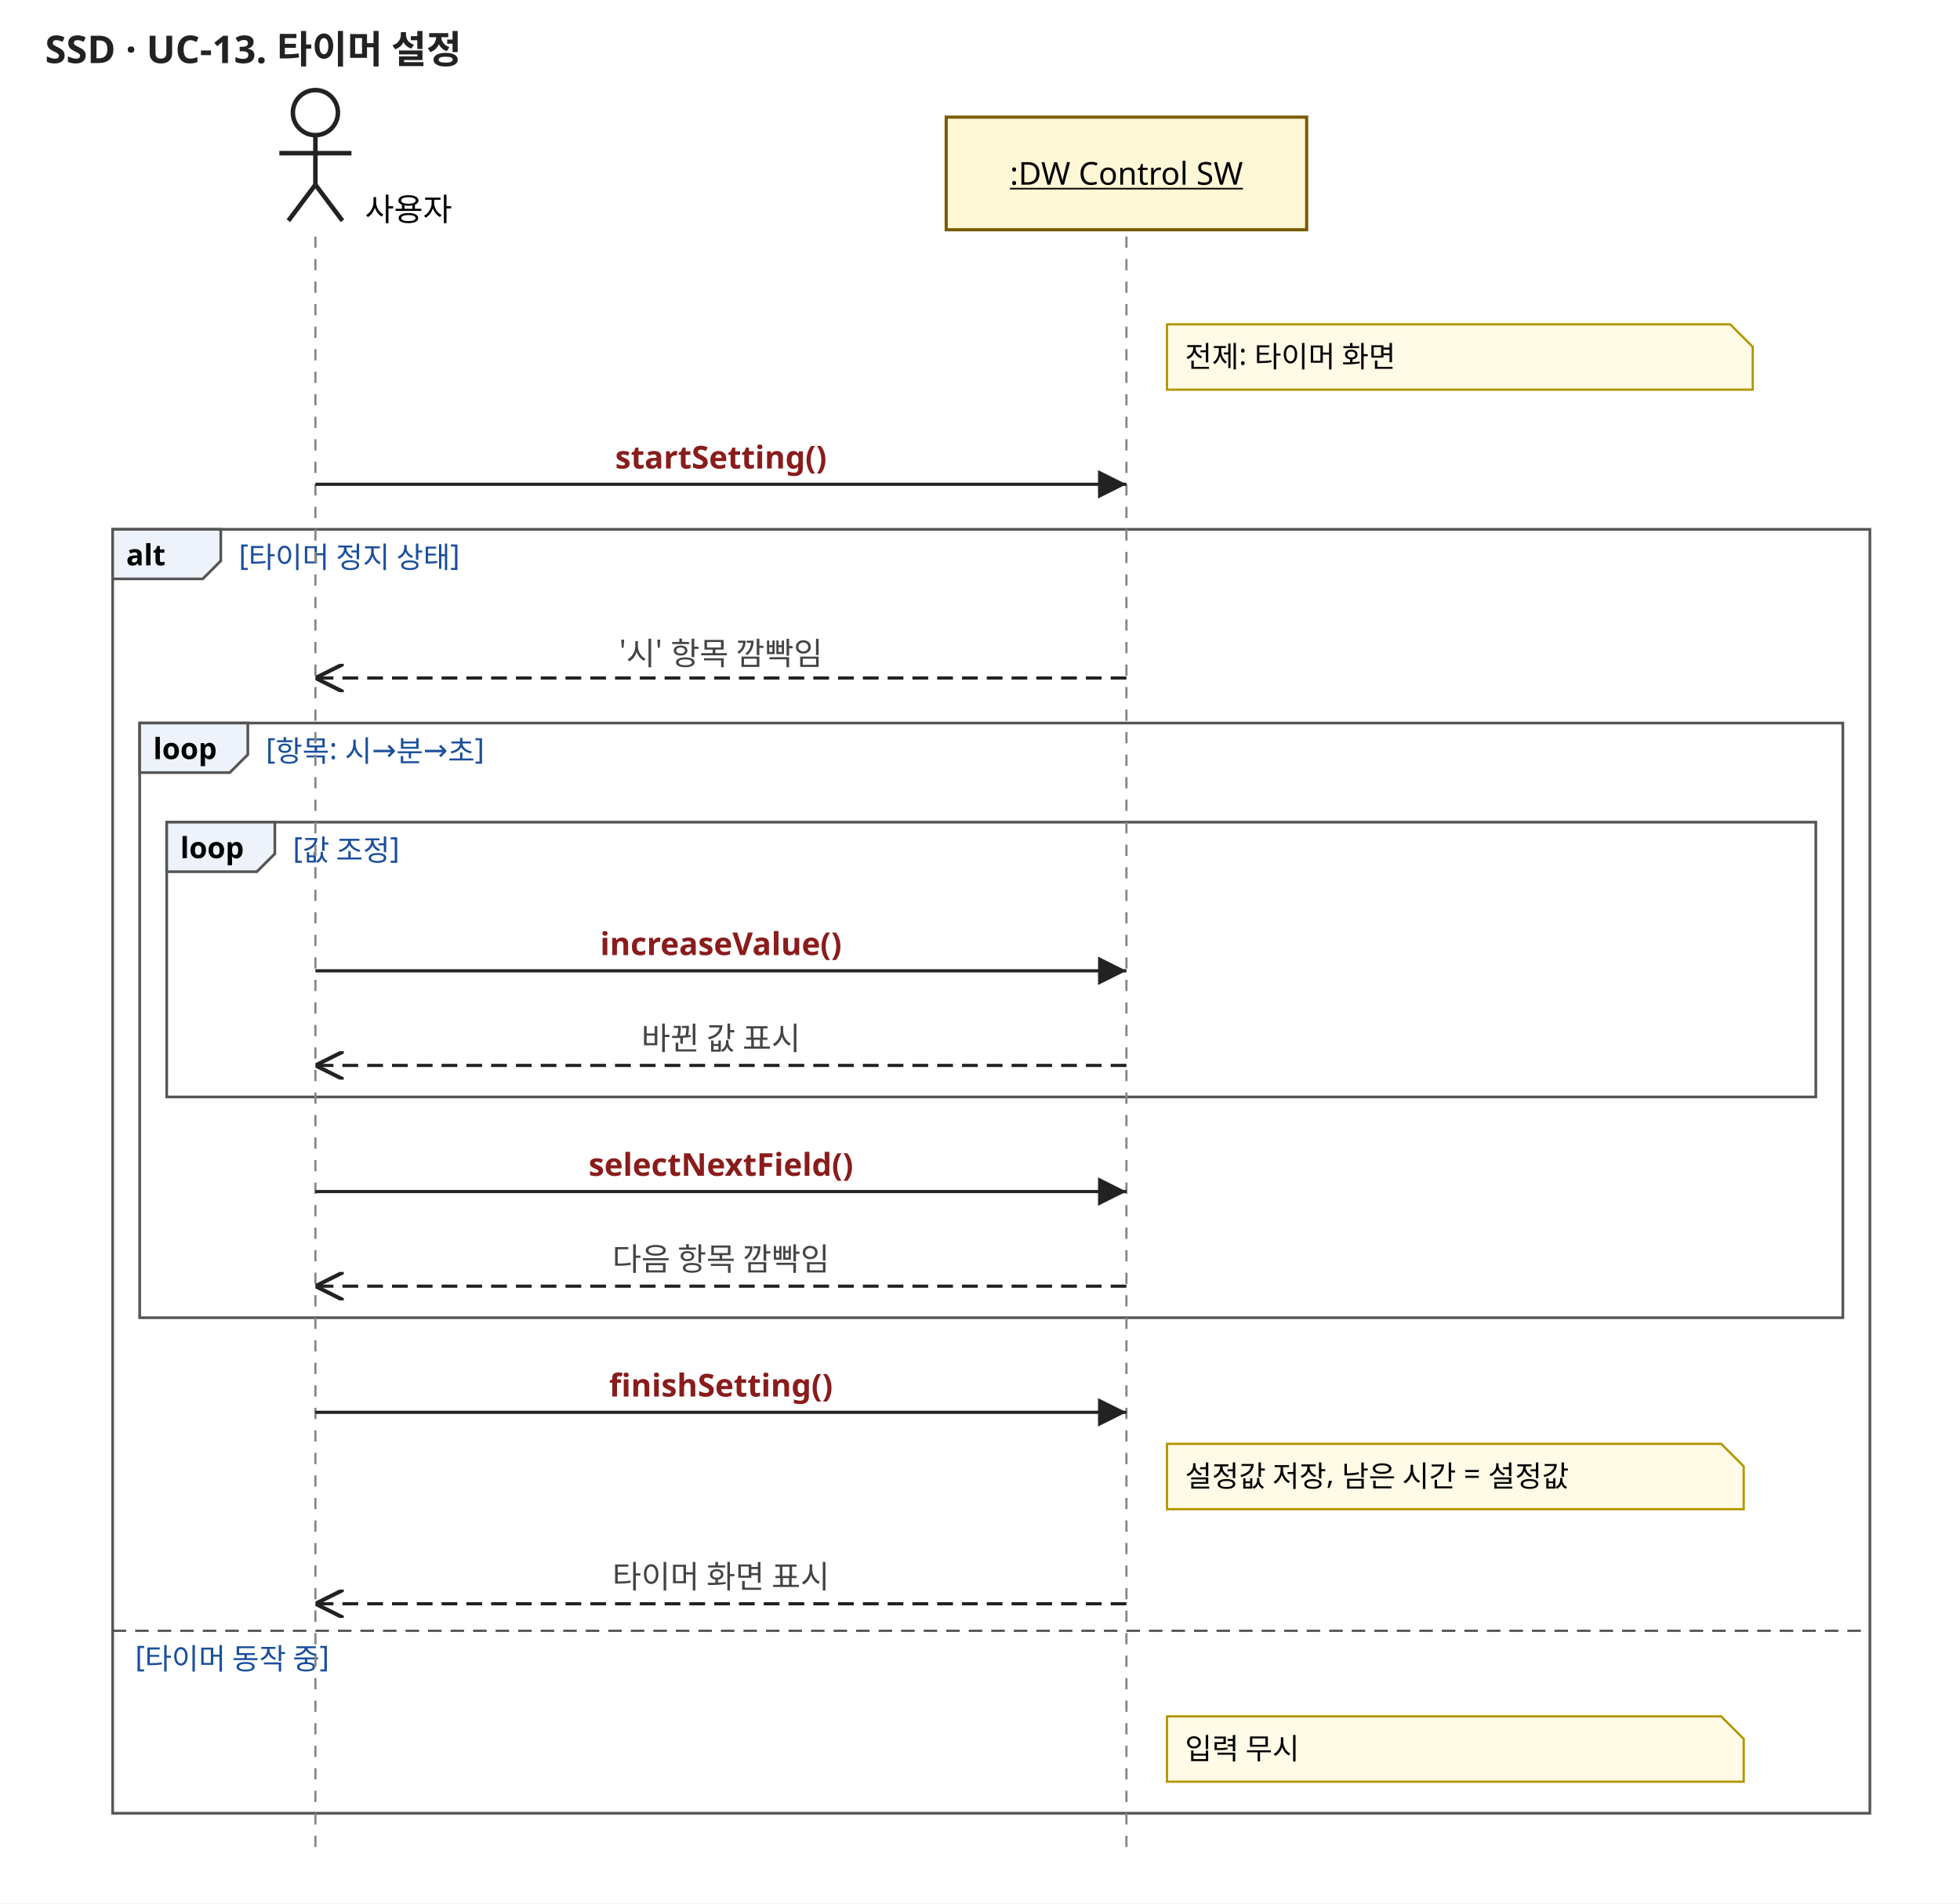
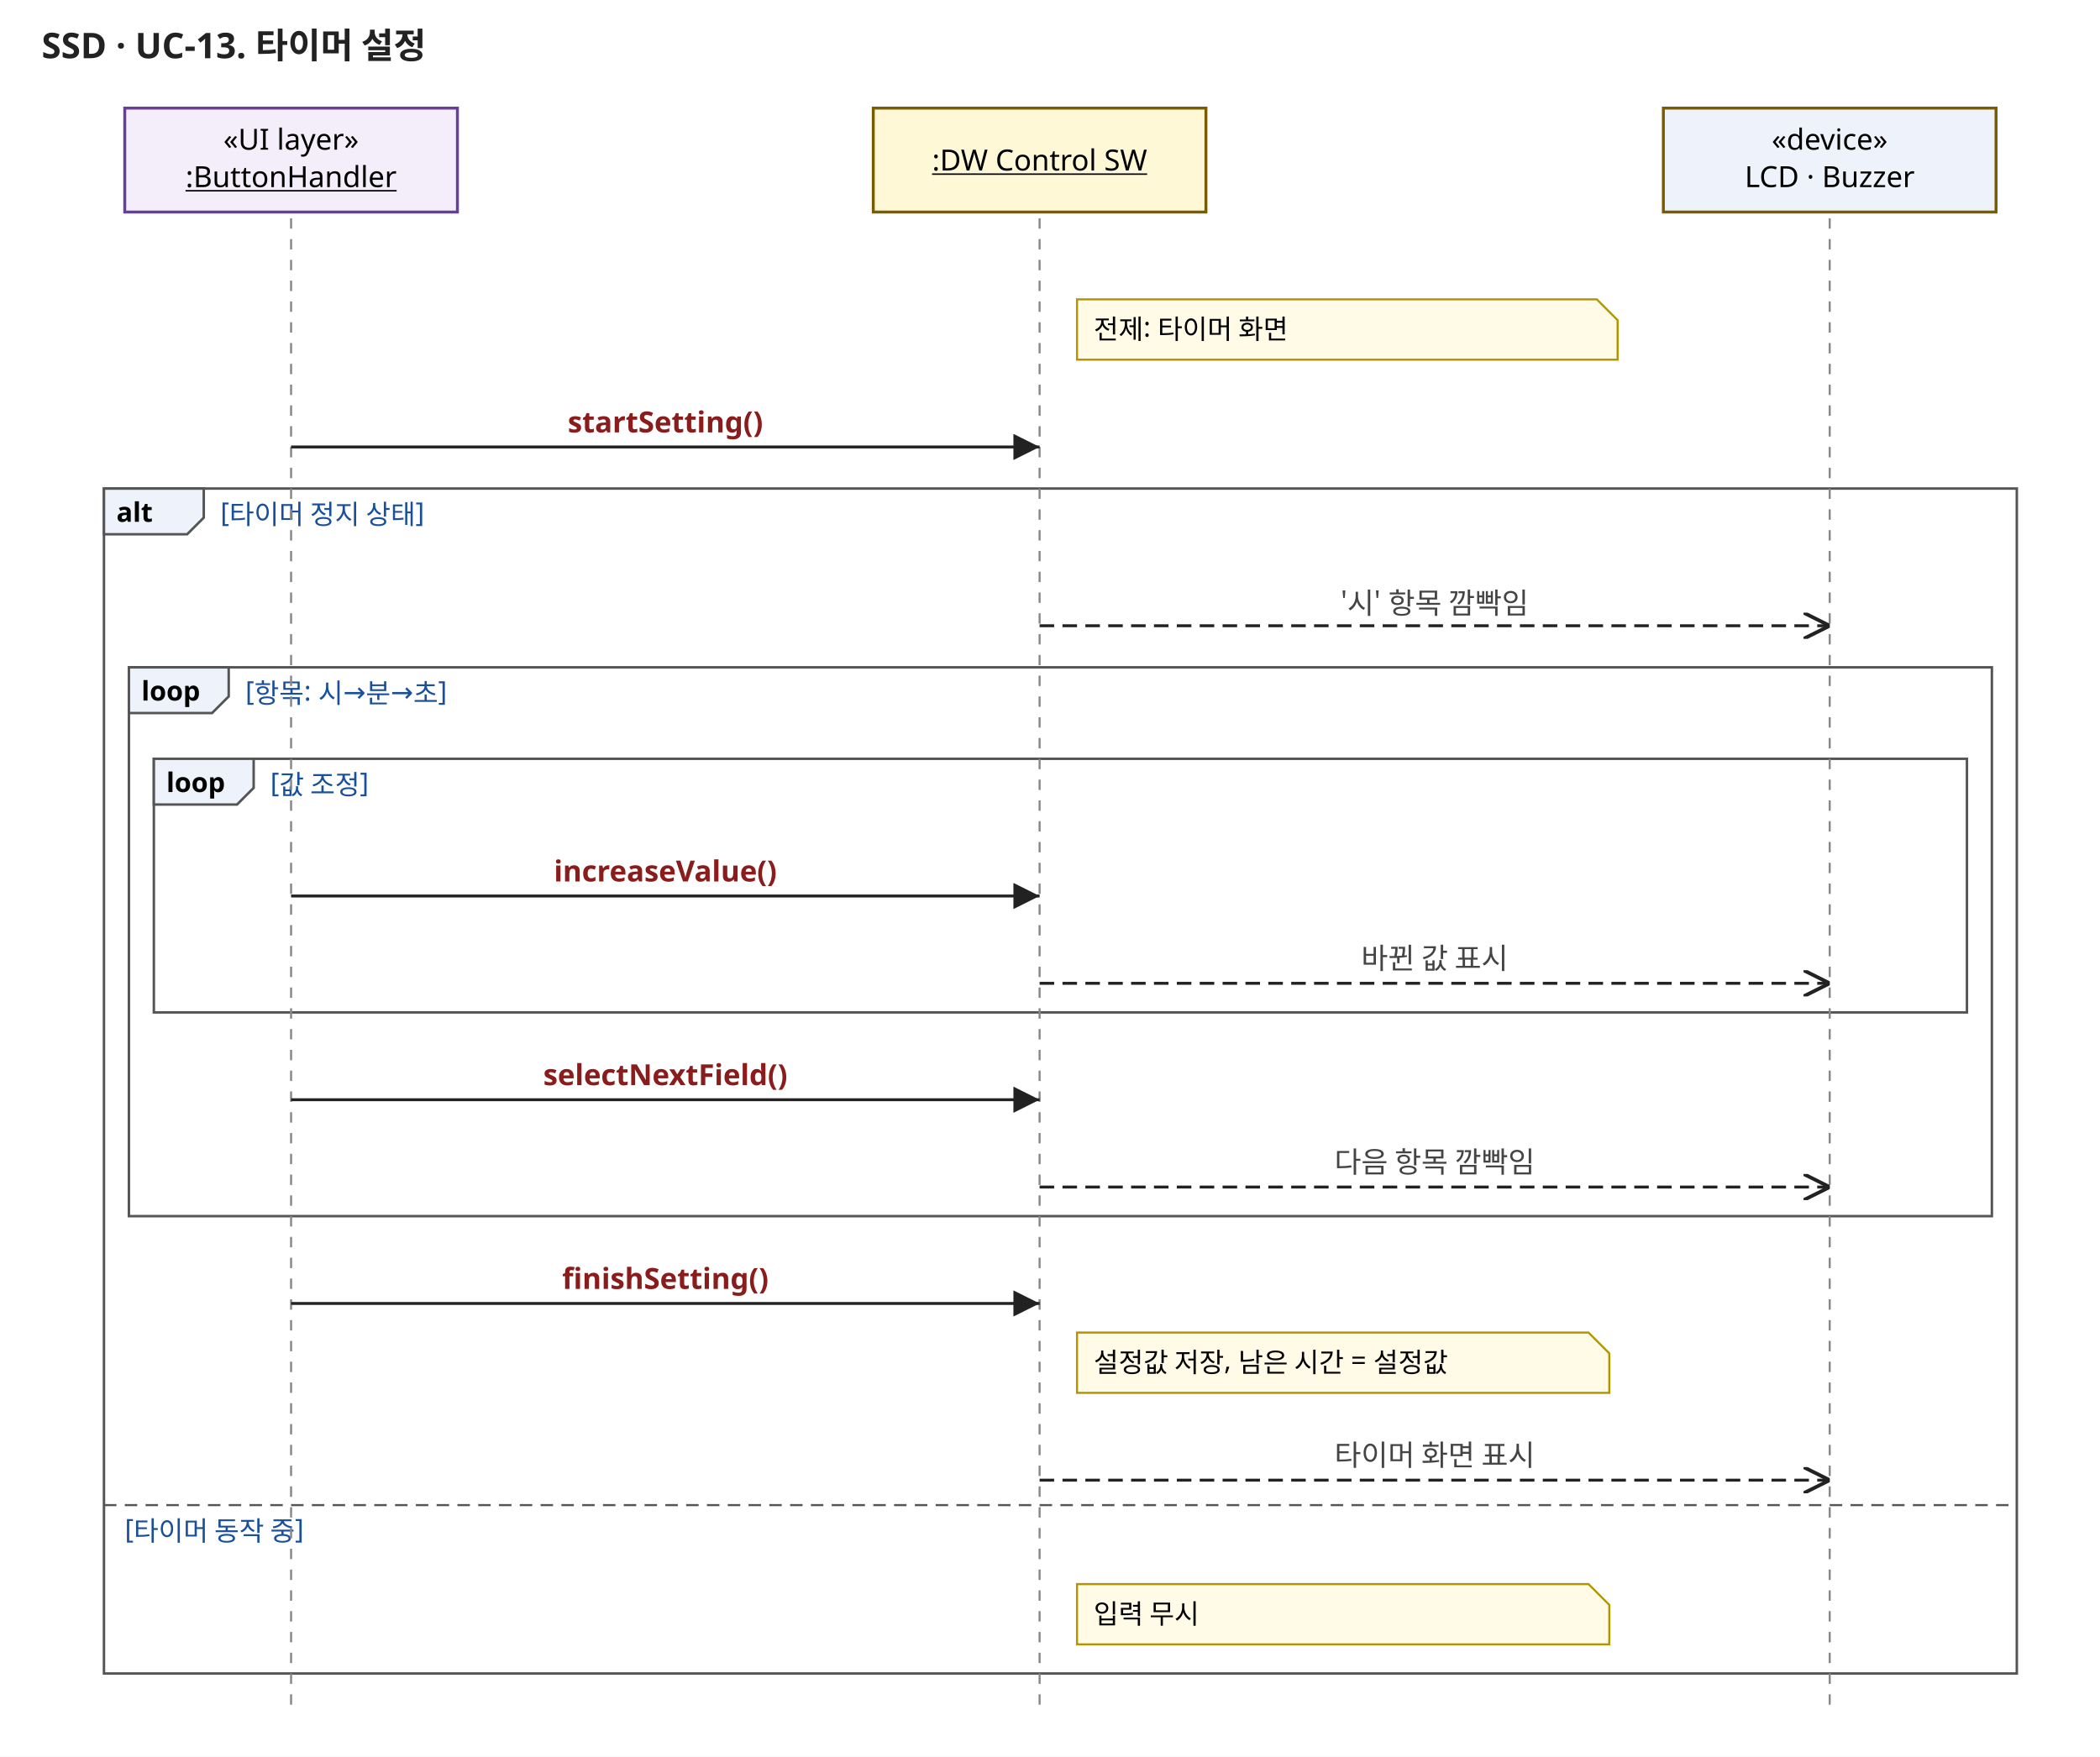
- <svg xmlns="http://www.w3.org/2000/svg" width="870" height="845" viewBox="0 0 870 845" font-family="Malgun Gothic, Apple SD Gothic Neo, Noto Sans KR, WenQuanYi Zen Hei, sans-serif">
+ <svg xmlns="http://www.w3.org/2000/svg" width="1010" height="845" viewBox="0 0 1010 845" font-family="Malgun Gothic, Apple SD Gothic Neo, Noto Sans KR, WenQuanYi Zen Hei, sans-serif">
  <defs>
    <marker id="fill" viewBox="0 0 10 10" refX="10" refY="5" markerWidth="9" markerHeight="9" orient="auto">
      <path d="M0,0 L10,5 L0,10 z" fill="#222" />
    </marker>
    <marker id="open" viewBox="0 0 10 10" refX="10" refY="5" markerWidth="9" markerHeight="9" orient="auto">
      <path d="M0,0 L10,5 L0,10" fill="none" stroke="#222" stroke-width="1.4" />
    </marker>
  </defs>
-   <rect width="870" height="845" fill="#fff" />
+   <rect width="1010" height="845" fill="#fff" />
  <text x="20" y="28" font-size="17" font-weight="bold" fill="#222">SSD · UC-13. 타이머 설정</text>
-   <rect x="74" y="365" width="732" height="122" fill="none" stroke="#555" stroke-width="1.2" />
+   <rect x="74" y="365" width="872" height="122" fill="none" stroke="#555" stroke-width="1.2" />
  <path d="M74,365 h48 v14 l-8,8 h-40 z" fill="#eef2fa" stroke="#555" stroke-width="1.2" />
  <text x="80" y="381" font-size="13" font-weight="bold">loop</text>
  <text x="130" y="381" font-size="13" fill="#1a4f9c">[값 조정]</text>
-   <rect x="62" y="321" width="756" height="264" fill="none" stroke="#555" stroke-width="1.2" />
+   <rect x="62" y="321" width="896" height="264" fill="none" stroke="#555" stroke-width="1.2" />
  <path d="M62,321 h48 v14 l-8,8 h-40 z" fill="#eef2fa" stroke="#555" stroke-width="1.2" />
  <text x="68" y="337" font-size="13" font-weight="bold">loop</text>
  <text x="118" y="337" font-size="13" fill="#1a4f9c">[항목: 시→분→초]</text>
-   <rect x="50" y="235" width="780" height="570" fill="none" stroke="#555" stroke-width="1.2" />
+   <rect x="50" y="235" width="920" height="570" fill="none" stroke="#555" stroke-width="1.2" />
  <path d="M50,235 h48 v14 l-8,8 h-40 z" fill="#eef2fa" stroke="#555" stroke-width="1.2" />
  <text x="56" y="251" font-size="13" font-weight="bold">alt</text>
  <text x="106" y="251" font-size="13" fill="#1a4f9c">[타이머 정지 상태]</text>
-   <line x1="50" y1="724" x2="830" y2="724" stroke="#555" stroke-dasharray="6 4" />
+   <line x1="50" y1="724" x2="970" y2="724" stroke="#555" stroke-dasharray="6 4" />
  <text x="60" y="740" font-size="13" fill="#1a4f9c">[타이머 동작 중]</text>
  <line x1="140" y1="105" x2="140" y2="825" stroke="#888" stroke-dasharray="5 5" />
-   <g stroke="#222" stroke-width="2" fill="none">
-     <circle cx="140" cy="50" r="10" />
-     <line x1="140" y1="60" x2="140" y2="82" />
-     <line x1="124" y1="68" x2="156" y2="68" />
-     <line x1="140" y1="82" x2="128" y2="98" />
-     <line x1="140" y1="82" x2="152" y2="98" />
-   </g>
-   <text x="162" y="98" font-size="14">사용자</text>
+   <rect x="60" y="52" width="160" height="50" fill="#f3eefa" stroke="#6a3d9a" stroke-width="1.4" />
+   <text x="140" y="72" text-anchor="middle" font-size="14">«UI layer»</text>
+   <text x="140" y="90" text-anchor="middle" font-size="14" text-decoration="underline">:ButtonHandler</text>
  <line x1="500" y1="105" x2="500" y2="825" stroke="#888" stroke-dasharray="5 5" />
  <rect x="420" y="52" width="160" height="50" fill="#fff8d6" stroke="#7a5c00" stroke-width="1.4" />
  <text x="500" y="82" text-anchor="middle" font-size="14" text-decoration="underline">:DW Control SW</text>
+   <line x1="880" y1="105" x2="880" y2="825" stroke="#888" stroke-dasharray="5 5" />
+   <rect x="800" y="52" width="160" height="50" fill="#eef2fa" stroke="#7a5c00" stroke-width="1.4" />
+   <text x="880" y="72" text-anchor="middle" font-size="14">«device»</text>
+   <text x="880" y="90" text-anchor="middle" font-size="14">LCD · Buzzer</text>
  <path d="M518,144 h250 l10,10 v19 h-260 z" fill="#fffbe6" stroke="#b39500" />
  <text x="526" y="163" font-size="13">전제: 타이머 화면</text>
  <line x1="140" y1="215" x2="500" y2="215" stroke="#222" stroke-width="1.4" marker-end="url(#fill)" />
  <text x="320.0" y="208" text-anchor="middle" font-size="14" font-weight="bold" fill="#8a1c1c">startSetting()</text>
-   <line x1="500" y1="301" x2="140" y2="301" stroke="#222" stroke-width="1.4" stroke-dasharray="7 4" marker-end="url(#open)" />
-   <text x="320.0" y="294" text-anchor="middle" font-size="14" font-weight="normal" fill="#444">'시' 항목 깜빡임</text>
+   <line x1="500" y1="301" x2="880" y2="301" stroke="#222" stroke-width="1.4" stroke-dasharray="7 4" marker-end="url(#open)" />
+   <text x="690.0" y="294" text-anchor="middle" font-size="14" font-weight="normal" fill="#444">'시' 항목 깜빡임</text>
  <line x1="140" y1="431" x2="500" y2="431" stroke="#222" stroke-width="1.4" marker-end="url(#fill)" />
  <text x="320.0" y="424" text-anchor="middle" font-size="14" font-weight="bold" fill="#8a1c1c">increaseValue()</text>
-   <line x1="500" y1="473" x2="140" y2="473" stroke="#222" stroke-width="1.4" stroke-dasharray="7 4" marker-end="url(#open)" />
-   <text x="320.0" y="466" text-anchor="middle" font-size="14" font-weight="normal" fill="#444">바뀐 값 표시</text>
+   <line x1="500" y1="473" x2="880" y2="473" stroke="#222" stroke-width="1.4" stroke-dasharray="7 4" marker-end="url(#open)" />
+   <text x="690.0" y="466" text-anchor="middle" font-size="14" font-weight="normal" fill="#444">바뀐 값 표시</text>
  <line x1="140" y1="529" x2="500" y2="529" stroke="#222" stroke-width="1.4" marker-end="url(#fill)" />
  <text x="320.0" y="522" text-anchor="middle" font-size="14" font-weight="bold" fill="#8a1c1c">selectNextField()</text>
-   <line x1="500" y1="571" x2="140" y2="571" stroke="#222" stroke-width="1.4" stroke-dasharray="7 4" marker-end="url(#open)" />
-   <text x="320.0" y="564" text-anchor="middle" font-size="14" font-weight="normal" fill="#444">다음 항목 깜빡임</text>
+   <line x1="500" y1="571" x2="880" y2="571" stroke="#222" stroke-width="1.4" stroke-dasharray="7 4" marker-end="url(#open)" />
+   <text x="690.0" y="564" text-anchor="middle" font-size="14" font-weight="normal" fill="#444">다음 항목 깜빡임</text>
  <line x1="140" y1="627" x2="500" y2="627" stroke="#222" stroke-width="1.4" marker-end="url(#fill)" />
  <text x="320.0" y="620" text-anchor="middle" font-size="14" font-weight="bold" fill="#8a1c1c">finishSetting()</text>
  <path d="M518,641 h246 l10,10 v19 h-256 z" fill="#fffbe6" stroke="#b39500" />
  <text x="526" y="660" font-size="13">설정값 저장, 남은 시간 = 설정값</text>
-   <line x1="500" y1="712" x2="140" y2="712" stroke="#222" stroke-width="1.4" stroke-dasharray="7 4" marker-end="url(#open)" />
-   <text x="320.0" y="705" text-anchor="middle" font-size="14" font-weight="normal" fill="#444">타이머 화면 표시</text>
+   <line x1="500" y1="712" x2="880" y2="712" stroke="#222" stroke-width="1.4" stroke-dasharray="7 4" marker-end="url(#open)" />
+   <text x="690.0" y="705" text-anchor="middle" font-size="14" font-weight="normal" fill="#444">타이머 화면 표시</text>
  <path d="M518,762 h246 l10,10 v19 h-256 z" fill="#fffbe6" stroke="#b39500" />
  <text x="526" y="781" font-size="13">입력 무시</text>
</svg>
